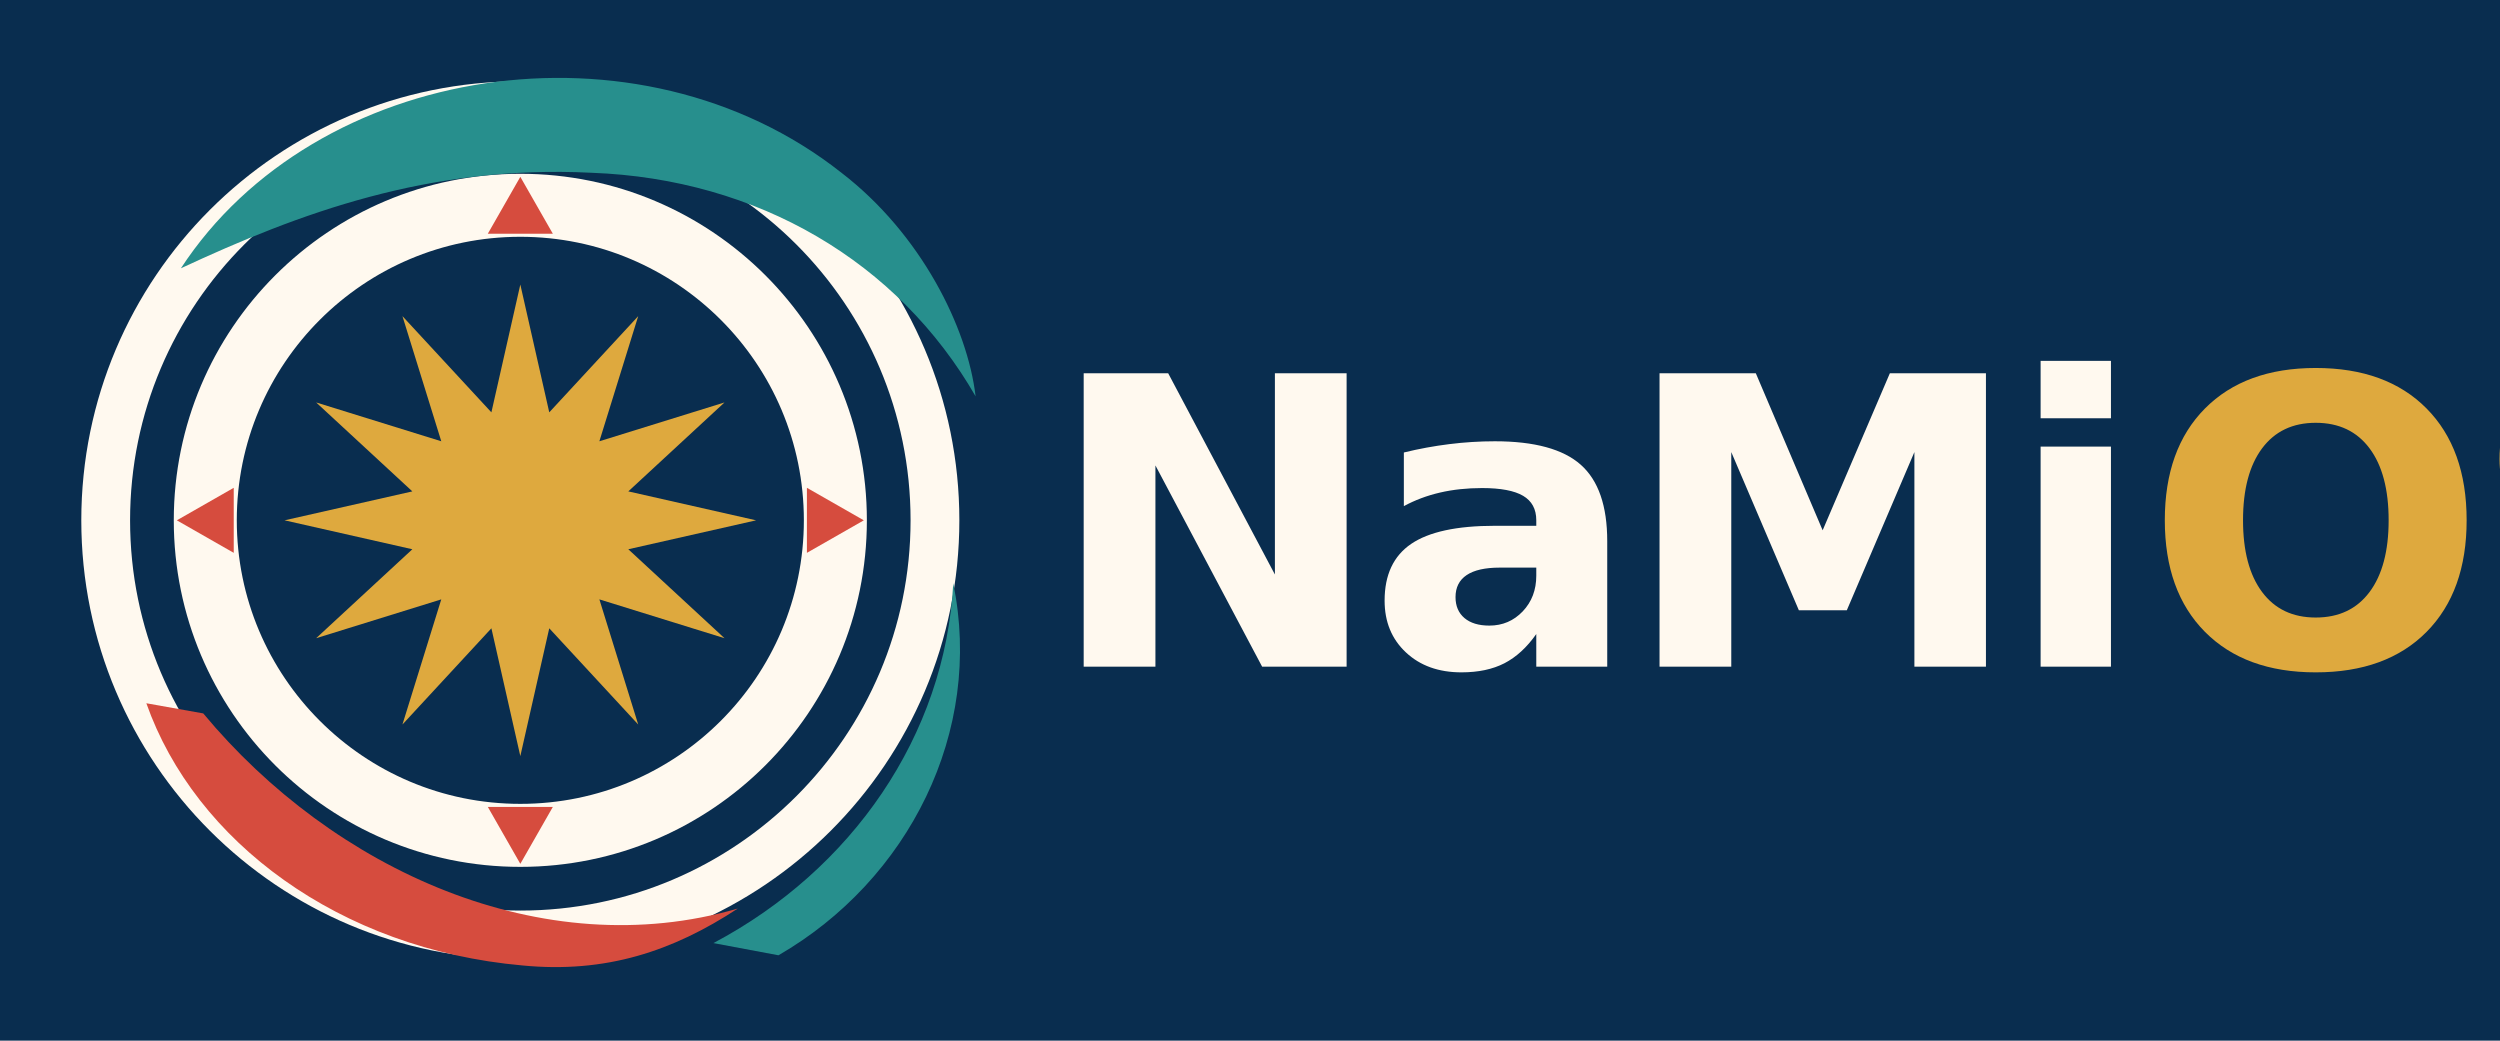
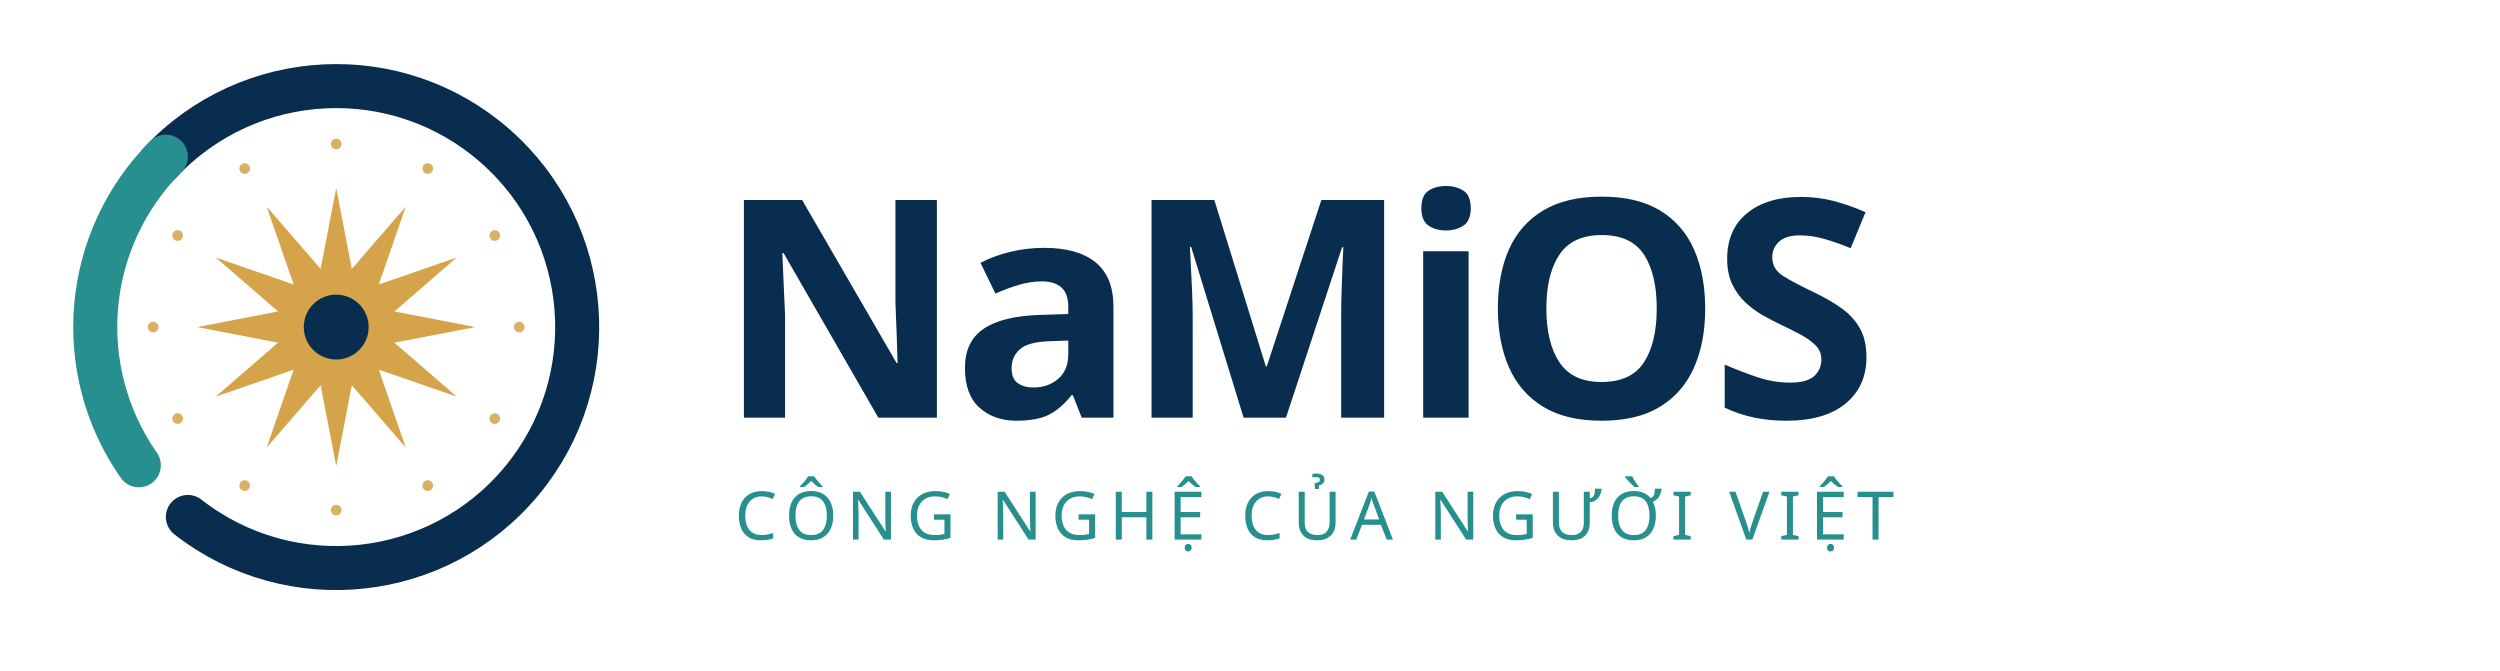
- <svg xmlns="http://www.w3.org/2000/svg" width="1230" height="512" viewBox="0 0 1230 512" role="img" aria-label="NaMiOS — logo ngang, nền tối">
-   <rect x="0" y="0" width="100%" height="100%" fill="#092D4F" />
-   <circle cx="256" cy="256" r="204" fill="none" stroke="#FFF9EF" stroke-width="24" />
-   <circle cx="256" cy="256" r="155" fill="none" stroke="#FFF9EF" stroke-width="31" />
-   <polygon points="256.000,140.000 270.235,202.874 314.000,155.541 294.891,217.109 356.459,198.000 309.126,241.765 372.000,256.000 309.126,270.235 356.459,314.000 294.891,294.891 314.000,356.459 270.235,309.126 256.000,372.000 241.765,309.126 198.000,356.459 217.109,294.891 155.541,314.000 202.874,270.235 140.000,256.000 202.874,241.765 155.541,198.000 217.109,217.109 198.000,155.541 241.765,202.874" fill="#DEA93E" />
-   <polygon points="256.00,87.00 240.00,115.00 272.00,115.00" fill="#D64C3E" />
-   <polygon points="425.00,256.00 397.00,240.00 397.00,272.00" fill="#D64C3E" />
-   <polygon points="256.00,425.00 272.00,397.00 240.00,397.00" fill="#D64C3E" />
-   <polygon points="87.00,256.00 115.00,272.00 115.00,240.00" fill="#D64C3E" />
-   <path d="M350.0 135.1 L364.2 149.2" stroke="#FFF9EF" stroke-width="7" stroke-linecap="round" />
-   <path d="M362.8 147.8 L376.9 162.0" stroke="#FFF9EF" stroke-width="7" stroke-linecap="round" />
-   <path d="M376.9 350.0 L362.8 364.2" stroke="#FFF9EF" stroke-width="7" stroke-linecap="round" />
-   <path d="M364.2 362.8 L350.0 376.9" stroke="#FFF9EF" stroke-width="7" stroke-linecap="round" />
-   <path d="M162.0 376.9 L147.8 362.8" stroke="#FFF9EF" stroke-width="7" stroke-linecap="round" />
-   <path d="M149.2 364.2 L135.1 350.0" stroke="#FFF9EF" stroke-width="7" stroke-linecap="round" />
-   <path d="M135.1 162.0 L149.2 147.8" stroke="#FFF9EF" stroke-width="7" stroke-linecap="round" />
-   <path d="M147.8 149.2 L162.0 135.1" stroke="#FFF9EF" stroke-width="7" stroke-linecap="round" />
-   <path d="M 89 132 C 155 31 314 6 414 85 C 453 115 476 161 480 195 C 442 129 373 88 291 85 C 211 81 147 105 89 132 Z" fill="#278F8D" />
-   <path d="M 72 346 C 96 414 167 467 257 475 C 298 479 331 468 363 447 C 267 475 164 428 100 351 Z" fill="#D64C3E" />
-   <path d="M 351 464 C 419 428 465 362 469 287 C 484 360 447 433 383 470 Z" fill="#278F8D" />
-   <text x="515" y="328" font-family="DejaVu Sans, Noto Sans, sans-serif" font-size="198" font-weight="700" letter-spacing="-8" fill="#FFF9EF">NaMi<tspan fill="#DEA93E">OS</tspan>
-   </text>
+ <svg xmlns="http://www.w3.org/2000/svg" viewBox="0 0 820 220">
+   <g transform="translate(13 10) scale(.76)">
+     <path d="M51.94 57.07 A104 104 0 1 1 63.97 209.95" fill="none" stroke="#092D4F" stroke-width="19" stroke-linecap="round" />
+     <path d="M42.81 187.65 A104 104 0 0 1 54.46 54.46" fill="none" stroke="#278F8D" stroke-width="19" stroke-linecap="round" />
+     <g fill="#D4A34A" opacity=".86">
+       <circle cx="128.00" cy="49.00" r="2.3" />
+       <circle cx="167.50" cy="59.58" r="2.3" />
+       <circle cx="196.42" cy="88.50" r="2.3" />
+       <circle cx="207.00" cy="128.00" r="2.3" />
+       <circle cx="196.42" cy="167.50" r="2.3" />
+       <circle cx="167.50" cy="196.42" r="2.3" />
+       <circle cx="128.00" cy="207.00" r="2.3" />
+       <circle cx="88.50" cy="196.42" r="2.3" />
+       <circle cx="59.58" cy="167.50" r="2.3" />
+       <circle cx="49.00" cy="128.00" r="2.3" />
+       <circle cx="59.58" cy="88.50" r="2.3" />
+       <circle cx="88.50" cy="59.58" r="2.3" />
+     </g>
+     <polygon points="128.00,68.00 134.73,102.89 158.00,76.04 146.38,109.62 179.96,98.00 153.11,121.27 188.00,128.00 153.11,134.73 179.96,158.00 146.38,146.38 158.00,179.96 134.73,153.11 128.00,188.00 121.27,153.11 98.00,179.96 109.62,146.38 76.04,158.00 102.89,134.73 68.00,128.00 102.89,121.27 76.04,98.00 109.62,109.62 98.00,76.04 121.27,102.89" fill="#D4A34A" />
+     <circle cx="128" cy="128" r="14" fill="#092D4F" />
+   </g>
+   <text x="235" y="137" font-family="Noto Sans,DejaVu Sans,sans-serif" font-weight="650" font-size="100" letter-spacing="-4" fill="#092D4F">NaMiOS</text>
+   <text x="241" y="177" font-family="Noto Sans,DejaVu Sans,sans-serif" font-weight="400" font-size="22" letter-spacing="3" fill="#278F8D">CÔNG NGHỆ CỦA NGƯỜI VIỆT</text>
</svg>
